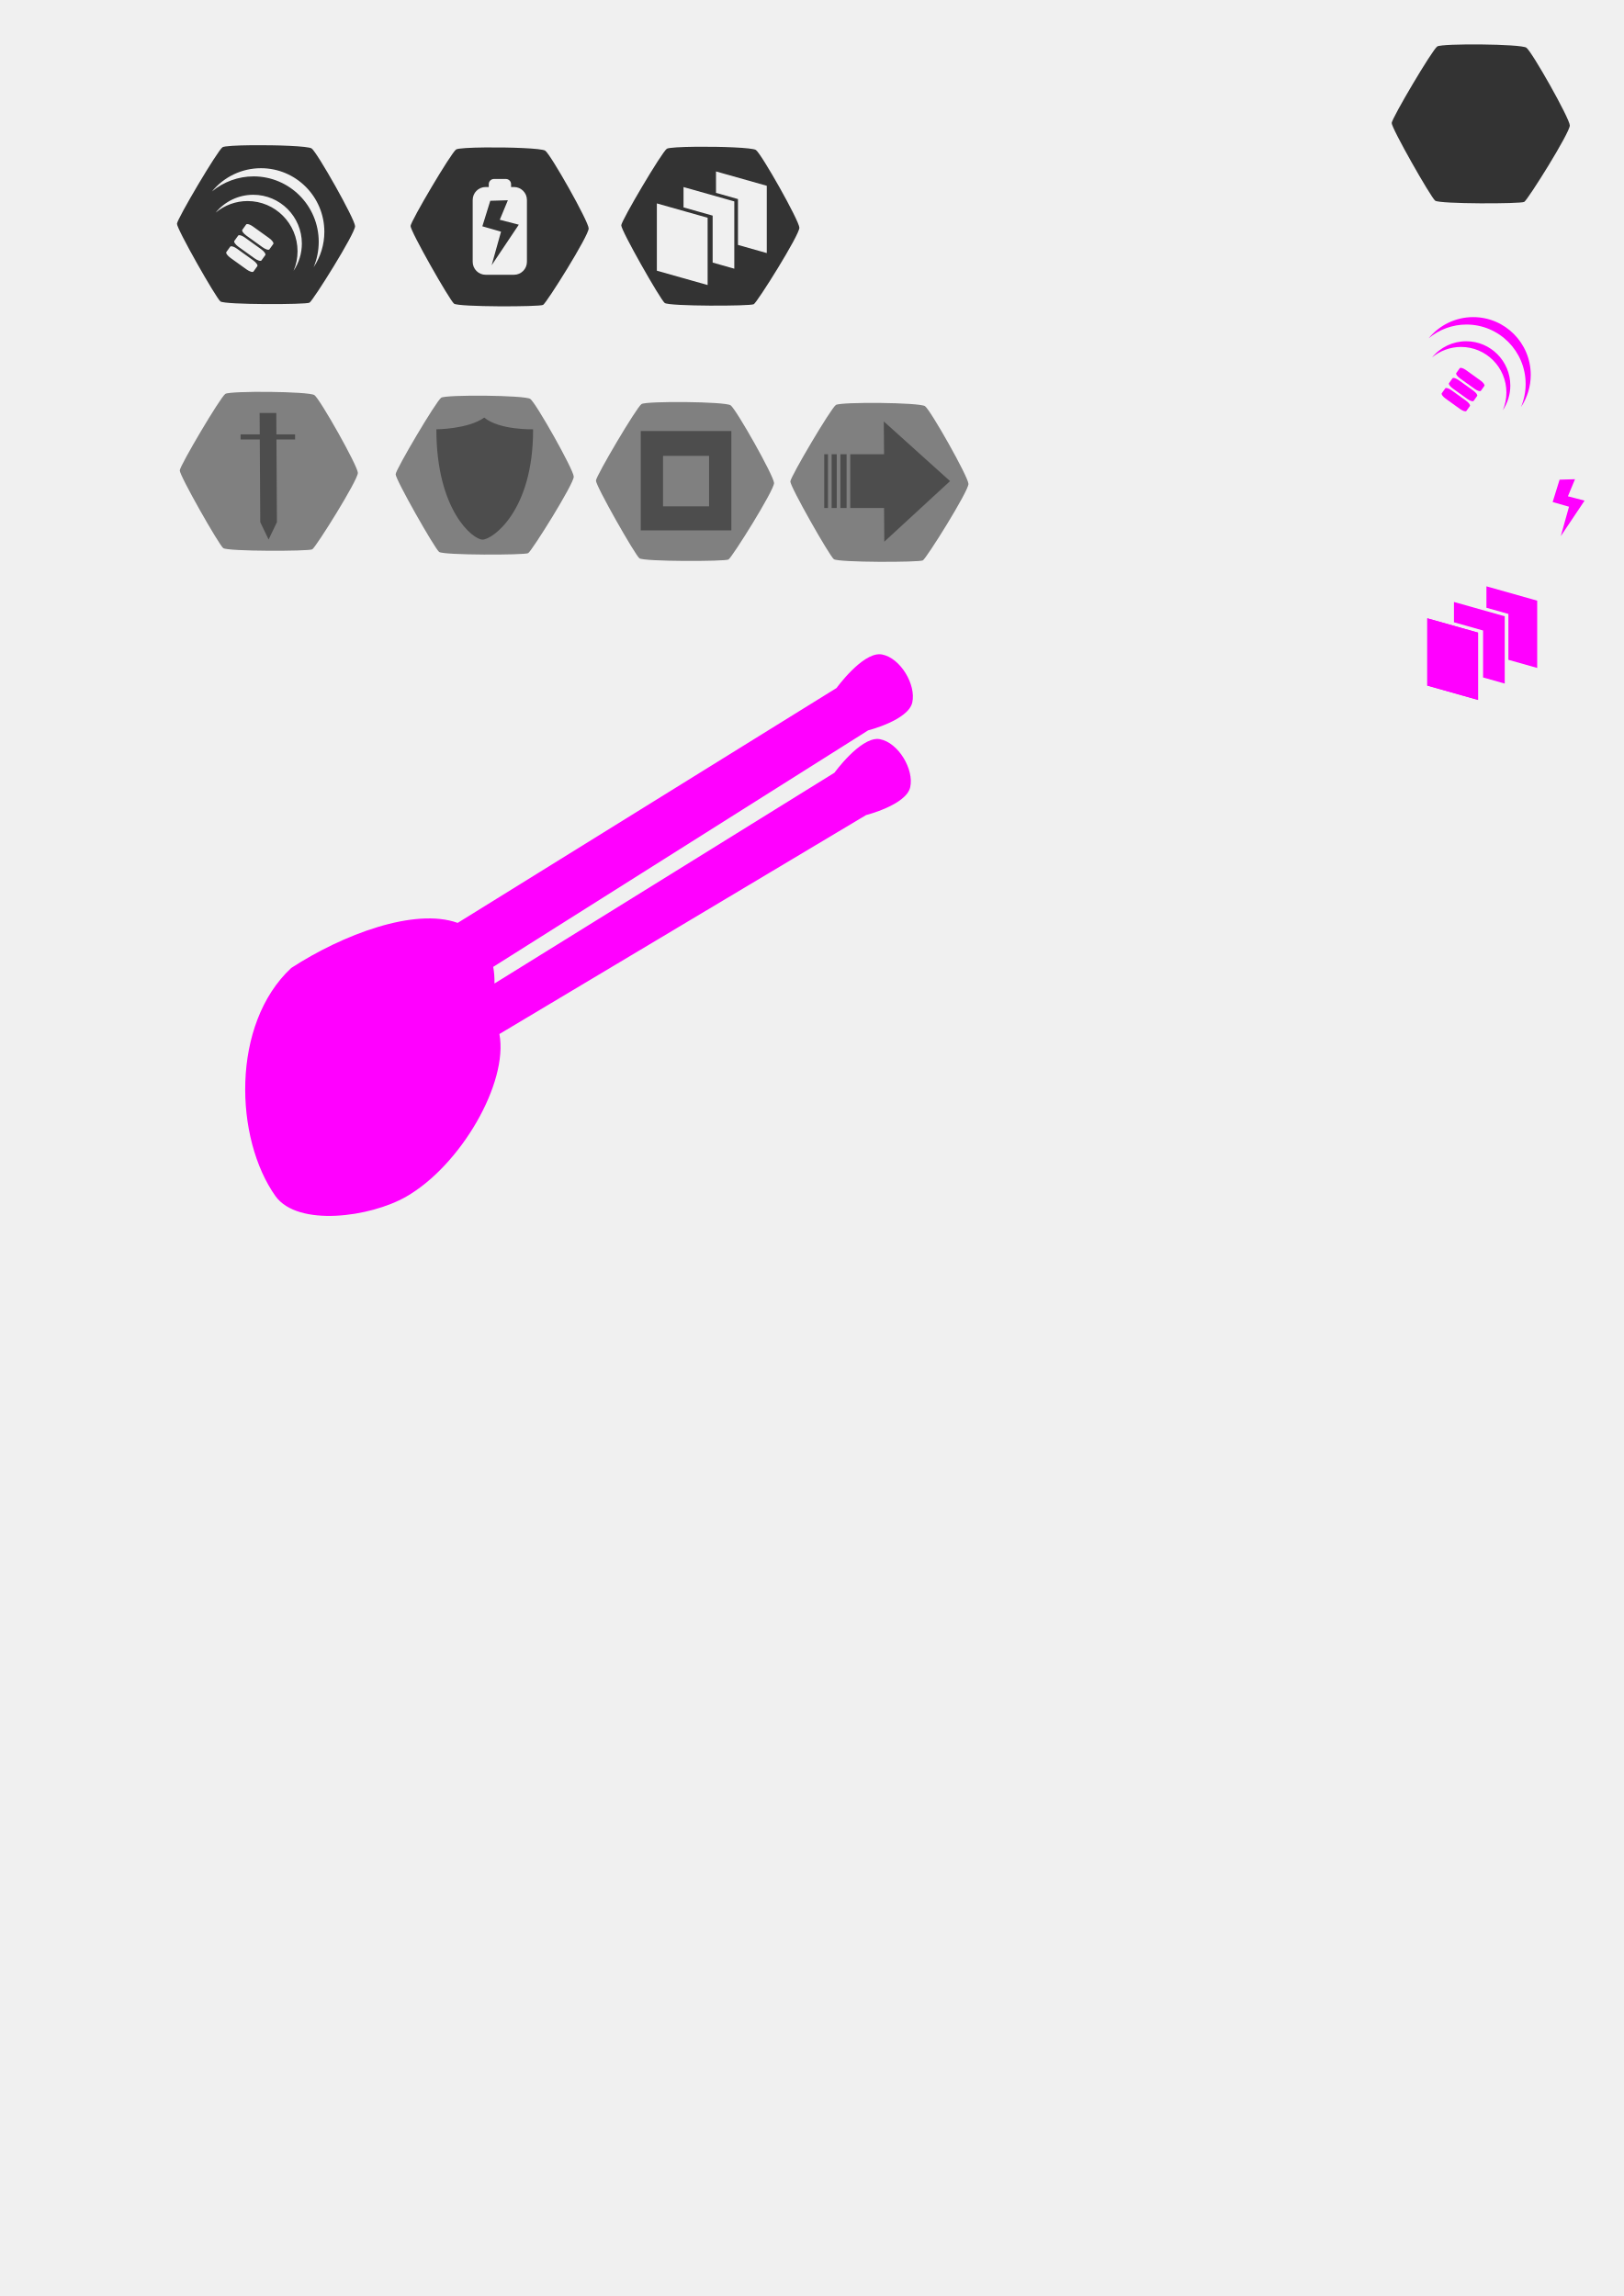
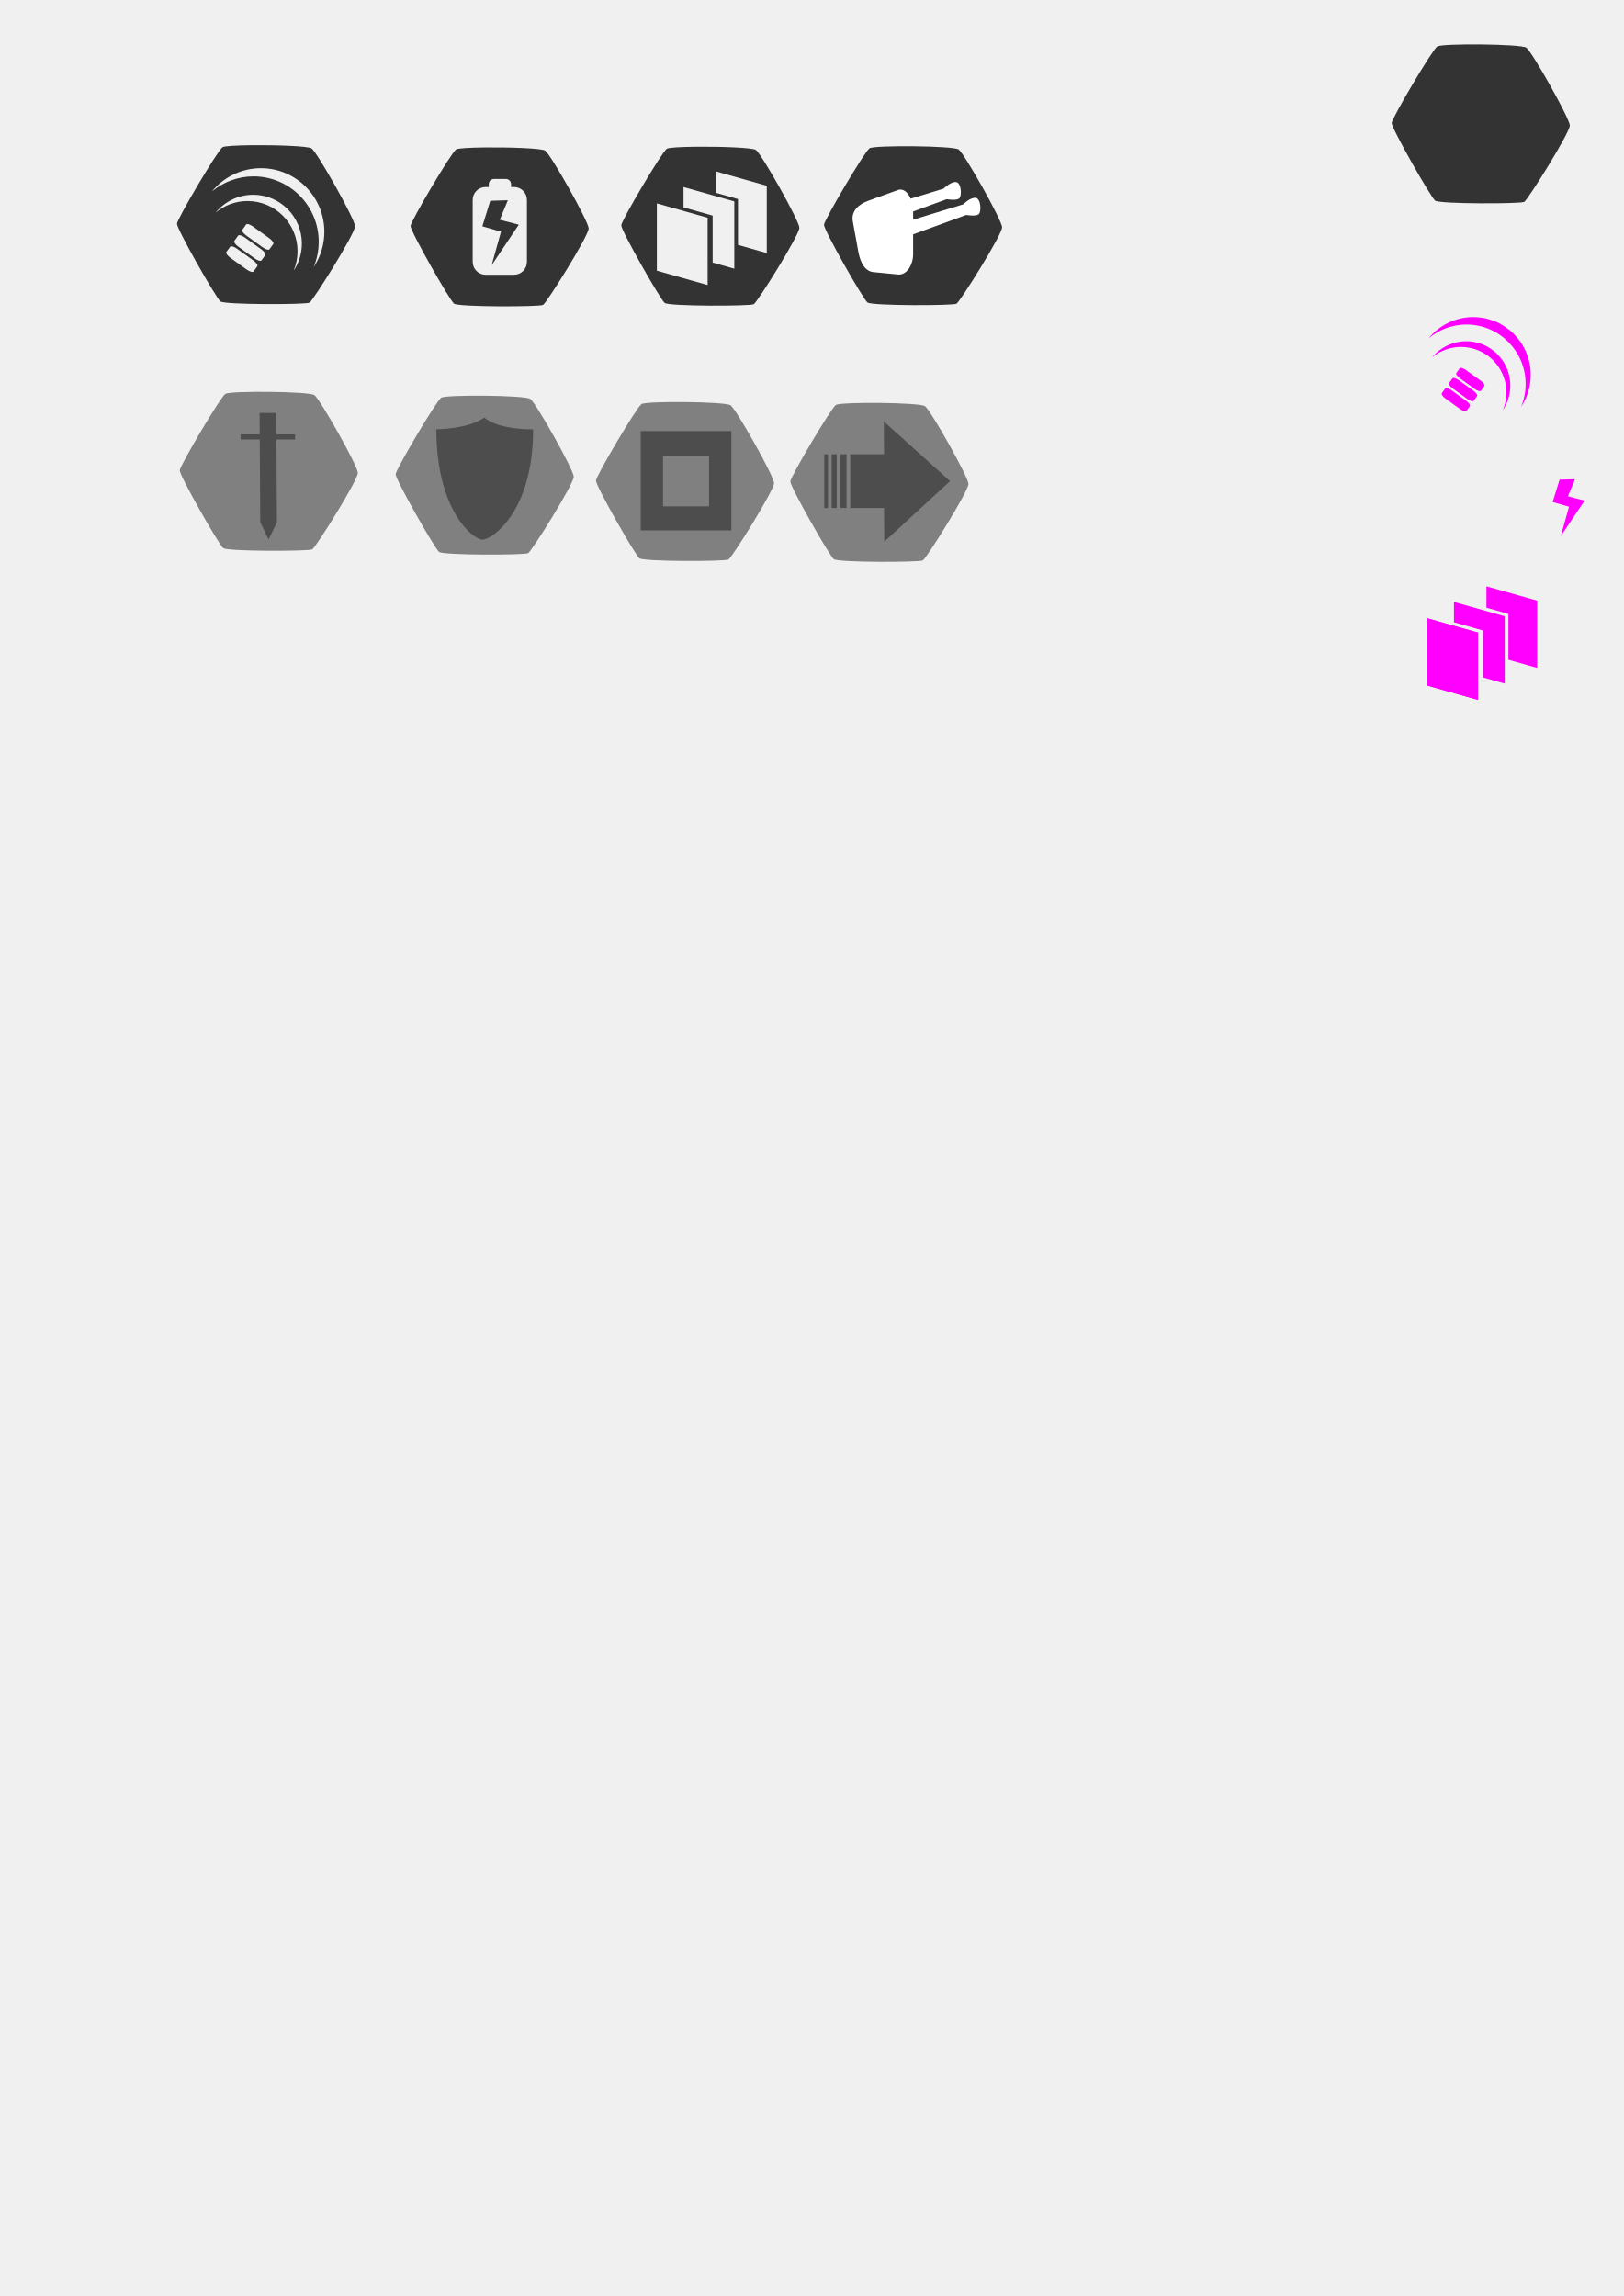
<svg xmlns="http://www.w3.org/2000/svg" width="210mm" height="297mm" viewBox="0 0 210 297" version="1.1" id="svg8">
  <defs id="defs2">
    </defs>
  <g id="layer1">
    <path style="fill:#333333;fill-opacity:1;stroke:none;stroke-width:0.389;stroke-miterlimit:4;stroke-dasharray:none;stroke-opacity:1" d="m 32.52,18.785 c -1.918,0.021 -3.497,0.105 -3.736,0.258 -0.637,0.407 -5.854,9.246 -5.896,9.896 -0.042,0.65 5.055,9.615 5.622,10.054 0.568,0.439 11.054,0.42 11.518,0.158 0.463,-0.262 5.924,-8.975 5.896,-9.896 -0.028,-0.921 -4.908,-9.565 -5.622,-10.054 -0.446,-0.306 -4.585,-0.45 -7.782,-0.416 z m 1.229,2.972 a 8.2,8.234 0 0 1 8.201,8.234 8.2,8.234 0 0 1 -1.391,4.581 8.432,8.466 0 0 0 0.663,-3.29 8.432,8.466 0 0 0 -8.432,-8.466 8.432,8.466 0 0 0 -5.374,1.95 8.2,8.234 0 0 1 6.332,-3.009 z m -0.999,3.438 a 6.29,6.316 0 0 1 6.291,6.315 6.29,6.316 0 0 1 -1.067,3.515 6.468,6.494 0 0 0 0.508,-2.525 6.468,6.494 0 0 0 -6.467,-6.494 6.468,6.494 0 0 0 -4.122,1.496 6.29,6.316 0 0 1 4.857,-2.307 z m -0.787,3.788 c 0.172,-0.01 0.471,0.112 0.769,0.327 l 2.071,1.487 c 0.398,0.286 0.639,0.626 0.542,0.762 l -0.498,0.692 c -0.098,0.136 -0.496,0.015 -0.894,-0.271 l -2.07,-1.488 c -0.398,-0.286 -0.64,-0.625 -0.543,-0.761 l 0.498,-0.693 c 0.024,-0.034 0.068,-0.051 0.125,-0.055 z m -1.032,1.437 c 0.172,-0.01 0.472,0.112 0.77,0.326 l 2.07,1.488 c 0.398,0.286 0.64,0.625 0.542,0.761 l -0.498,0.693 c -0.098,0.136 -0.497,0.015 -0.895,-0.271 l -2.071,-1.488 c -0.398,-0.286 -0.639,-0.626 -0.542,-0.762 l 0.498,-0.692 c 0.024,-0.034 0.068,-0.052 0.125,-0.055 z m -1.032,1.437 c 0.172,-0.01 0.471,0.112 0.769,0.326 l 2.07,1.488 c 0.398,0.286 0.64,0.625 0.543,0.761 l -0.498,0.692 c -0.098,0.136 -0.497,0.015 -0.895,-0.271 L 29.817,33.365 c -0.398,-0.286 -0.639,-0.625 -0.542,-0.761 l 0.498,-0.692 c 0.024,-0.034 0.068,-0.052 0.125,-0.055 z" id="path26" />
    <path style="fill:#ff00ff;fill-opacity:1;stroke:none;stroke-width:0.091;stroke-miterlimit:4;stroke-dasharray:none;stroke-opacity:1" d="m 189.624,44.141 a 5.712,5.735 0 0 0 -4.411,2.096 5.873,5.897 0 0 1 3.743,-1.359 5.873,5.897 0 0 1 5.873,5.897 5.873,5.897 0 0 1 -0.462,2.292 5.712,5.735 0 0 0 0.969,-3.191 5.712,5.735 0 0 0 -5.712,-5.735 z" id="path3711" />
    <path id="path3716" d="m 190.531,41.02 a 7.446,7.476 0 0 0 -5.75,2.732 7.657,7.687 0 0 1 4.879,-1.771 7.657,7.687 0 0 1 7.657,7.688 7.657,7.687 0 0 1 -0.602,2.988 7.446,7.476 0 0 0 1.263,-4.16 7.446,7.476 0 0 0 -7.447,-7.476 z" style="fill:#ff00ff;fill-opacity:1;stroke:none;stroke-width:0.119;stroke-miterlimit:4;stroke-dasharray:none;stroke-opacity:1" />
    <rect style="fill:#ff00ff;fill-opacity:1;stroke:none;stroke-width:0.155;stroke-miterlimit:4;stroke-dasharray:none;stroke-opacity:1" id="rect3718" width="3.922" height="1.323" x="181.106" y="-68.568" rx="0.803" ry="0.274" transform="rotate(35.70524)" />
    <rect ry="0.274" rx="0.803" y="-70.174" x="181.106" height="1.323" width="3.922" id="rect3720" style="fill:#ff00ff;fill-opacity:1;stroke:none;stroke-width:0.155;stroke-miterlimit:4;stroke-dasharray:none;stroke-opacity:1" transform="rotate(35.70524)" />
    <rect style="fill:#ff00ff;fill-opacity:1;stroke:none;stroke-width:0.155;stroke-miterlimit:4;stroke-dasharray:none;stroke-opacity:1" id="rect3722" width="3.922" height="1.323" x="181.106" y="-71.781" rx="0.803" ry="0.274" transform="rotate(35.70524)" />
    <path id="path3737" d="m 197.134,26.116 c -0.463,0.262 -10.95,0.281 -11.518,-0.158 -0.568,-0.439 -5.664,-9.404 -5.622,-10.054 0.042,-0.65 5.259,-9.488 5.896,-9.896 0.637,-0.407 10.803,-0.331 11.518,0.158 0.714,0.49 5.594,9.133 5.622,10.054 0.028,0.921 -5.432,9.634 -5.896,9.896 z" style="fill:#333333;fill-opacity:1;stroke:none;stroke-width:0.389;stroke-miterlimit:4;stroke-dasharray:none;stroke-opacity:1" />
    <path style="fill:#ff00ff;fill-opacity:1;stroke:none;stroke-width:0.219;stroke-miterlimit:4;stroke-dasharray:none;stroke-opacity:1" d="m 201.707,62.047 1.994,-0.058 -0.916,2.21 2.154,0.559 -3.076,4.595 1.063,-3.805 -2.115,-0.608 z" id="rect3769" />
    <path style="fill:#333333;fill-opacity:1;stroke:none;stroke-width:0.389;stroke-miterlimit:4;stroke-dasharray:none;stroke-opacity:1" d="m 62.732,19.073 c -1.918,0.021 -3.497,0.105 -3.736,0.258 -0.637,0.407 -5.853,9.245 -5.896,9.896 -0.042,0.65 5.054,9.615 5.622,10.054 0.568,0.439 11.054,0.42 11.518,0.158 0.463,-0.262 5.924,-8.975 5.896,-9.896 -0.028,-0.921 -4.908,-9.564 -5.622,-10.054 -0.446,-0.306 -4.585,-0.45 -7.782,-0.416 z m 1.157,4.078 h 1.536 c 0.373,0 0.674,0.301 0.674,0.674 v 0.367 h 0.372 c 0.93,0 1.679,0.749 1.679,1.679 v 7.993 c 0,0.93 -0.749,1.68 -1.679,1.68 h -3.657 c -0.93,0 -1.679,-0.75 -1.679,-1.68 v -7.993 c 0,-0.93 0.749,-1.679 1.679,-1.679 h 0.401 v -0.367 c 0,-0.373 0.3,-0.674 0.674,-0.674 z m 1.796,2.754 -2.276,0.067 -1.024,3.302 2.415,0.693 -1.213,4.343 3.51,-5.245 -2.459,-0.638 z" id="path3777" />
    <path style="fill:#333333;fill-opacity:1;stroke:none;stroke-width:0.389;stroke-miterlimit:4;stroke-dasharray:none;stroke-opacity:1" d="m 89.982,18.984 c -1.918,0.021 -3.497,0.105 -3.736,0.258 -0.637,0.407 -5.853,9.245 -5.896,9.896 -0.042,0.65 5.054,9.615 5.622,10.054 0.568,0.439 11.054,0.42 11.518,0.158 0.463,-0.262 5.924,-8.975 5.896,-9.896 -0.028,-0.921 -4.908,-9.564 -5.622,-10.054 -0.446,-0.306 -4.585,-0.45 -7.782,-0.416 z m 2.621,3.192 6.567,1.855 v 8.703 L 95.445,31.682 V 25.75 l -2.841,-0.803 z m -4.2,2.022 6.567,1.855 v 8.704 L 92.17,33.965 v -6.073 l -3.767,-1.065 z m -3.45,2.115 6.567,1.855 v 8.703 L 84.953,35.016 Z" id="path3796" />
    <ellipse style="fill:#000000;fill-opacity:1;stroke:none;stroke-width:0.265;stroke-miterlimit:4;stroke-dasharray:none;stroke-opacity:1" id="path3867" cx="101.763" cy="95.011" r="21.849" />
    <path id="path42" d="m 184.596,79.981 6.566,1.855 v 8.703 l -6.566,-1.855 z" style="fill:#ff00ff;fill-opacity:1;stroke:none;stroke-width:0.118;stroke-miterlimit:4;stroke-dasharray:none;stroke-opacity:1" />
    <path style="fill:#ff00ff;fill-opacity:1;stroke:none;stroke-width:0.118;stroke-miterlimit:4;stroke-dasharray:none;stroke-opacity:1" d="m 184.596,79.981 6.566,1.855 v 8.703 l -6.566,-1.855 z" id="path44" />
    <path id="path46" d="m 188.046,77.866 v 2.63 l 3.767,1.064 v 6.073 l 2.8,0.791 v -8.704 z" style="fill:#ff00ff;fill-opacity:1;stroke:none;stroke-width:0.118;stroke-miterlimit:4;stroke-dasharray:none;stroke-opacity:1" />
    <path id="path48" d="m 192.246,75.844 v 2.771 l 2.841,0.803 v 5.932 l 3.725,1.052 v -8.703 z m 0,5.401 v 3.302 l 0.042,0.012 V 81.257 Z" style="fill:#ff00ff;fill-opacity:1;stroke:none;stroke-width:0.118;stroke-miterlimit:4;stroke-dasharray:none;stroke-opacity:1" />
    <path style="fill:#808080;fill-opacity:1;stroke:none;stroke-width:0.389;stroke-miterlimit:4;stroke-dasharray:none;stroke-opacity:1" d="m 40.389,71.058 c -0.463,0.262 -10.95,0.281 -11.518,-0.158 -0.568,-0.439 -5.664,-9.404 -5.622,-10.054 0.042,-0.65 5.259,-9.488 5.896,-9.896 0.637,-0.407 10.803,-0.331 11.518,0.158 0.714,0.49 5.594,9.133 5.622,10.054 0.028,0.921 -5.432,9.634 -5.896,9.896 z" id="path57" />
    <rect style="fill:#4d4d4d;fill-opacity:1;stroke:none;stroke-width:0.341;stroke-miterlimit:4;stroke-dasharray:none;stroke-opacity:1" id="rect52" width="7.045" height="0.656" x="31.118" y="56.191" />
    <path style="fill:#4d4d4d;fill-opacity:1;stroke:none;stroke-width:0.3;stroke-miterlimit:4;stroke-dasharray:none;stroke-opacity:1" d="m 33.577,53.419 h 2.157 l 0.083,14.125 -1.078,2.245 -1.078,-2.245 z" id="rect54" />
    <path style="fill:#808080;fill-opacity:1;stroke:none;stroke-width:0.389;stroke-miterlimit:4;stroke-dasharray:none;stroke-opacity:1" d="m 68.31,71.552 c -0.463,0.262 -10.95,0.281 -11.518,-0.158 -0.568,-0.439 -5.664,-9.404 -5.622,-10.054 0.042,-0.65 5.259,-9.488 5.896,-9.896 0.637,-0.407 10.803,-0.331 11.518,0.158 0.714,0.49 5.594,9.133 5.622,10.054 0.028,0.921 -5.432,9.634 -5.896,9.896 z" id="path77" />
    <path style="fill:#4d4d4d;fill-opacity:1;stroke:none;stroke-width:0.091;stroke-miterlimit:4;stroke-dasharray:none;stroke-opacity:1" d="m 56.438,55.532 c 0,0 4.082,-0.011 6.193,-1.514 1.969,1.638 6.314,1.514 6.314,1.514 0.039,10.563 -5.25,14.243 -6.519,14.269 -1.269,0.026 -5.994,-3.818 -5.988,-14.269 z" id="rect79" />
    <path style="fill:#808080;fill-opacity:1;stroke:none;stroke-width:0.389;stroke-miterlimit:4;stroke-dasharray:none;stroke-opacity:1" d="m 94.216,72.375 c -0.463,0.262 -10.95,0.281 -11.518,-0.158 -0.568,-0.439 -5.664,-9.404 -5.622,-10.054 0.042,-0.65 5.259,-9.488 5.896,-9.896 0.637,-0.407 10.803,-0.331 11.518,0.158 0.714,0.49 5.594,9.133 5.622,10.054 0.028,0.921 -5.432,9.634 -5.896,9.896 z" id="path82" />
    <path style="fill:#4d4d4d;fill-opacity:1;stroke:none;stroke-width:0.244;stroke-miterlimit:4;stroke-dasharray:none;stroke-opacity:1" d="M 82.871,55.757 V 68.608 H 94.589 V 55.757 Z m 2.883,3.212 h 5.953 v 6.529 H 85.754 Z" id="rect100" />
    <path style="fill:#808080;fill-opacity:1;stroke:none;stroke-width:0.389;stroke-miterlimit:4;stroke-dasharray:none;stroke-opacity:1" d="m 119.358,72.488 c -0.463,0.262 -10.95,0.281 -11.518,-0.158 -0.568,-0.439 -5.664,-9.404 -5.622,-10.054 0.042,-0.65 5.259,-9.488 5.896,-9.896 0.637,-0.407 10.803,-0.331 11.518,0.158 0.714,0.49 5.594,9.133 5.622,10.054 0.028,0.921 -5.432,9.634 -5.896,9.896 z" id="path106" />
    <path style="fill:#4d4d4d;fill-opacity:1;stroke:none;stroke-width:0.524;stroke-miterlimit:4;stroke-dasharray:none;stroke-opacity:1" d="M 432.012 206.039 L 432.145 222.08 L 415.625 222.08 L 415.625 248.35 L 432.145 248.35 L 432.264 264.832 L 464.404 235.215 L 432.012 206.039 z M 402.902 222.08 L 402.902 248.35 L 404.732 248.35 L 404.732 222.08 L 402.902 222.08 z M 406.518 222.08 L 406.518 248.35 L 409.018 248.35 L 409.018 222.08 L 406.518 222.08 z M 410.803 222.08 L 410.803 248.35 L 413.84 248.35 L 413.84 222.08 L 410.803 222.08 z " transform="scale(0.2645833)" id="rect108" />
-     <path style="fill:#ff00ff;fill-opacity:1;stroke:none;stroke-width:1.002;stroke-miterlimit:4;stroke-dasharray:none;stroke-opacity:1" d="m 430.256,319.867 c -9.017,-0.489 -21.34,16.5 -21.34,16.5 L 223.719,451.205 c -21.062,-7.588 -56.24,5.701 -81.361,22.041 -29.553,27.564 -27.722,83.434 -7.66,111.604 10.952,15.046 46.152,10.325 63.838,0.205 26.608,-15.226 50.079,-55.613 45.584,-79.518 L 423.359,398.49 c 0,0 19.61,-4.948 21.57,-13.609 1.96,-8.662 -5.751,-21.788 -14.822,-23.494 -0.283,-0.053 -0.57,-0.088 -0.861,-0.104 -9.017,-0.489 -21.34,16.5 -21.34,16.5 L 241.709,480.84 c 0.061,-2.783 -0.127,-5.508 -0.621,-8.133 L 424.369,357.074 c 0,0 19.61,-4.948 21.57,-13.609 1.96,-8.662 -5.751,-21.788 -14.822,-23.494 -0.283,-0.053 -0.57,-0.088 -0.861,-0.104 z" transform="scale(0.2645833)" id="path125" />
+     <path style="fill:#333333;fill-opacity:1;stroke:none;stroke-width:0.389;stroke-miterlimit:4;stroke-dasharray:none;stroke-opacity:1" d="m 123.71,39.287 c -0.463,0.262 -10.95,0.281 -11.518,-0.158 -0.568,-0.439 -5.664,-9.404 -5.622,-10.054 0.042,-0.65 5.259,-9.488 5.896,-9.896 0.637,-0.407 10.803,-0.331 11.518,0.158 0.714,0.49 5.594,9.133 5.622,10.054 0.028,0.921 -5.432,9.634 -5.896,9.896 z" id="path154" />
+     <path style="fill:#ffffff;fill-opacity:1;stroke:none;stroke-width:0.09;stroke-miterlimit:4;stroke-dasharray:none;stroke-opacity:1" d="m 113.362,29.867 11.199,-3.426 c 0,0 0.879,-0.895 1.6,-0.85 0.72,0.044 0.808,1.888 0.374,2.152 -0.434,0.265 -1.577,0.064 -1.577,0.064 l -11.155,4.076 z" id="rect130" />
+     <path style="fill:#ffffff;fill-opacity:1;stroke:none;stroke-width:0.09;stroke-miterlimit:4;stroke-dasharray:none;stroke-opacity:1" d="m 112.248,25.99 3.9,-1.412 c 1.033,-0.374 1.95,1.18 1.95,2.646 v 5.639 c 0,1.466 -0.873,2.751 -1.95,2.646 l -3.19,-0.311 c -1.076,-0.105 -1.69,-1.213 -1.95,-2.646 l -0.71,-3.915 c -0.26,-1.434 0.917,-2.272 1.95,-2.646 z" id="rect156" />
+     <path id="path158" d="m 110.836,27.829 11.199,-3.426 c 0,0 0.879,-0.895 1.6,-0.851 0.72,0.044 0.808,1.888 0.374,2.152 -0.434,0.265 -1.577,0.064 -1.577,0.064 l -11.155,4.076 z" style="fill:#ffffff;fill-opacity:1;stroke:none;stroke-width:0.09;stroke-miterlimit:4;stroke-dasharray:none;stroke-opacity:1" />
  </g>
</svg>
